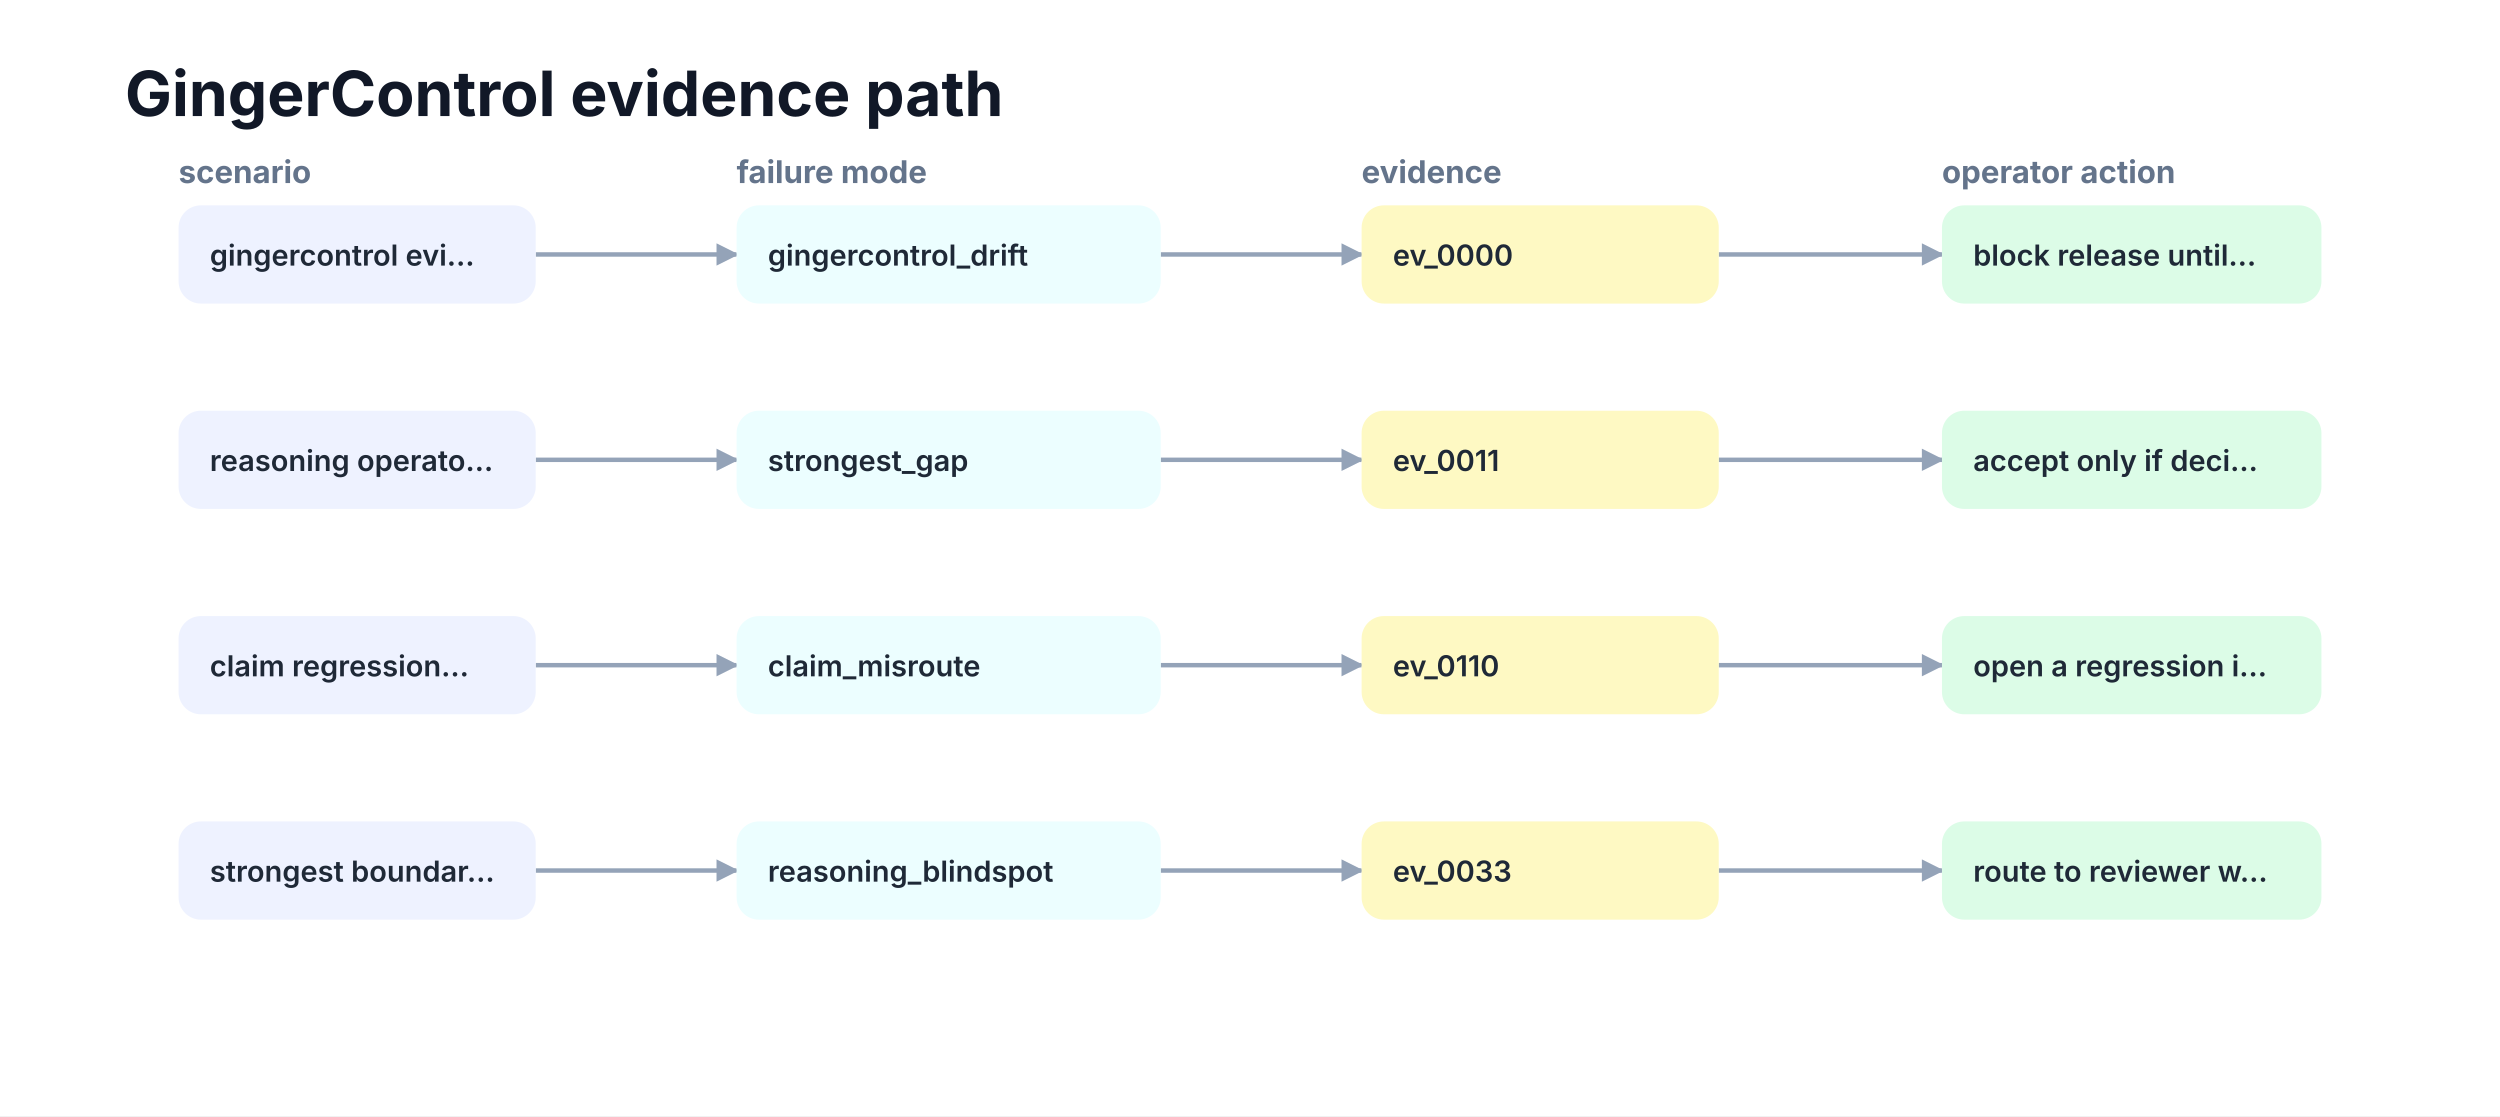
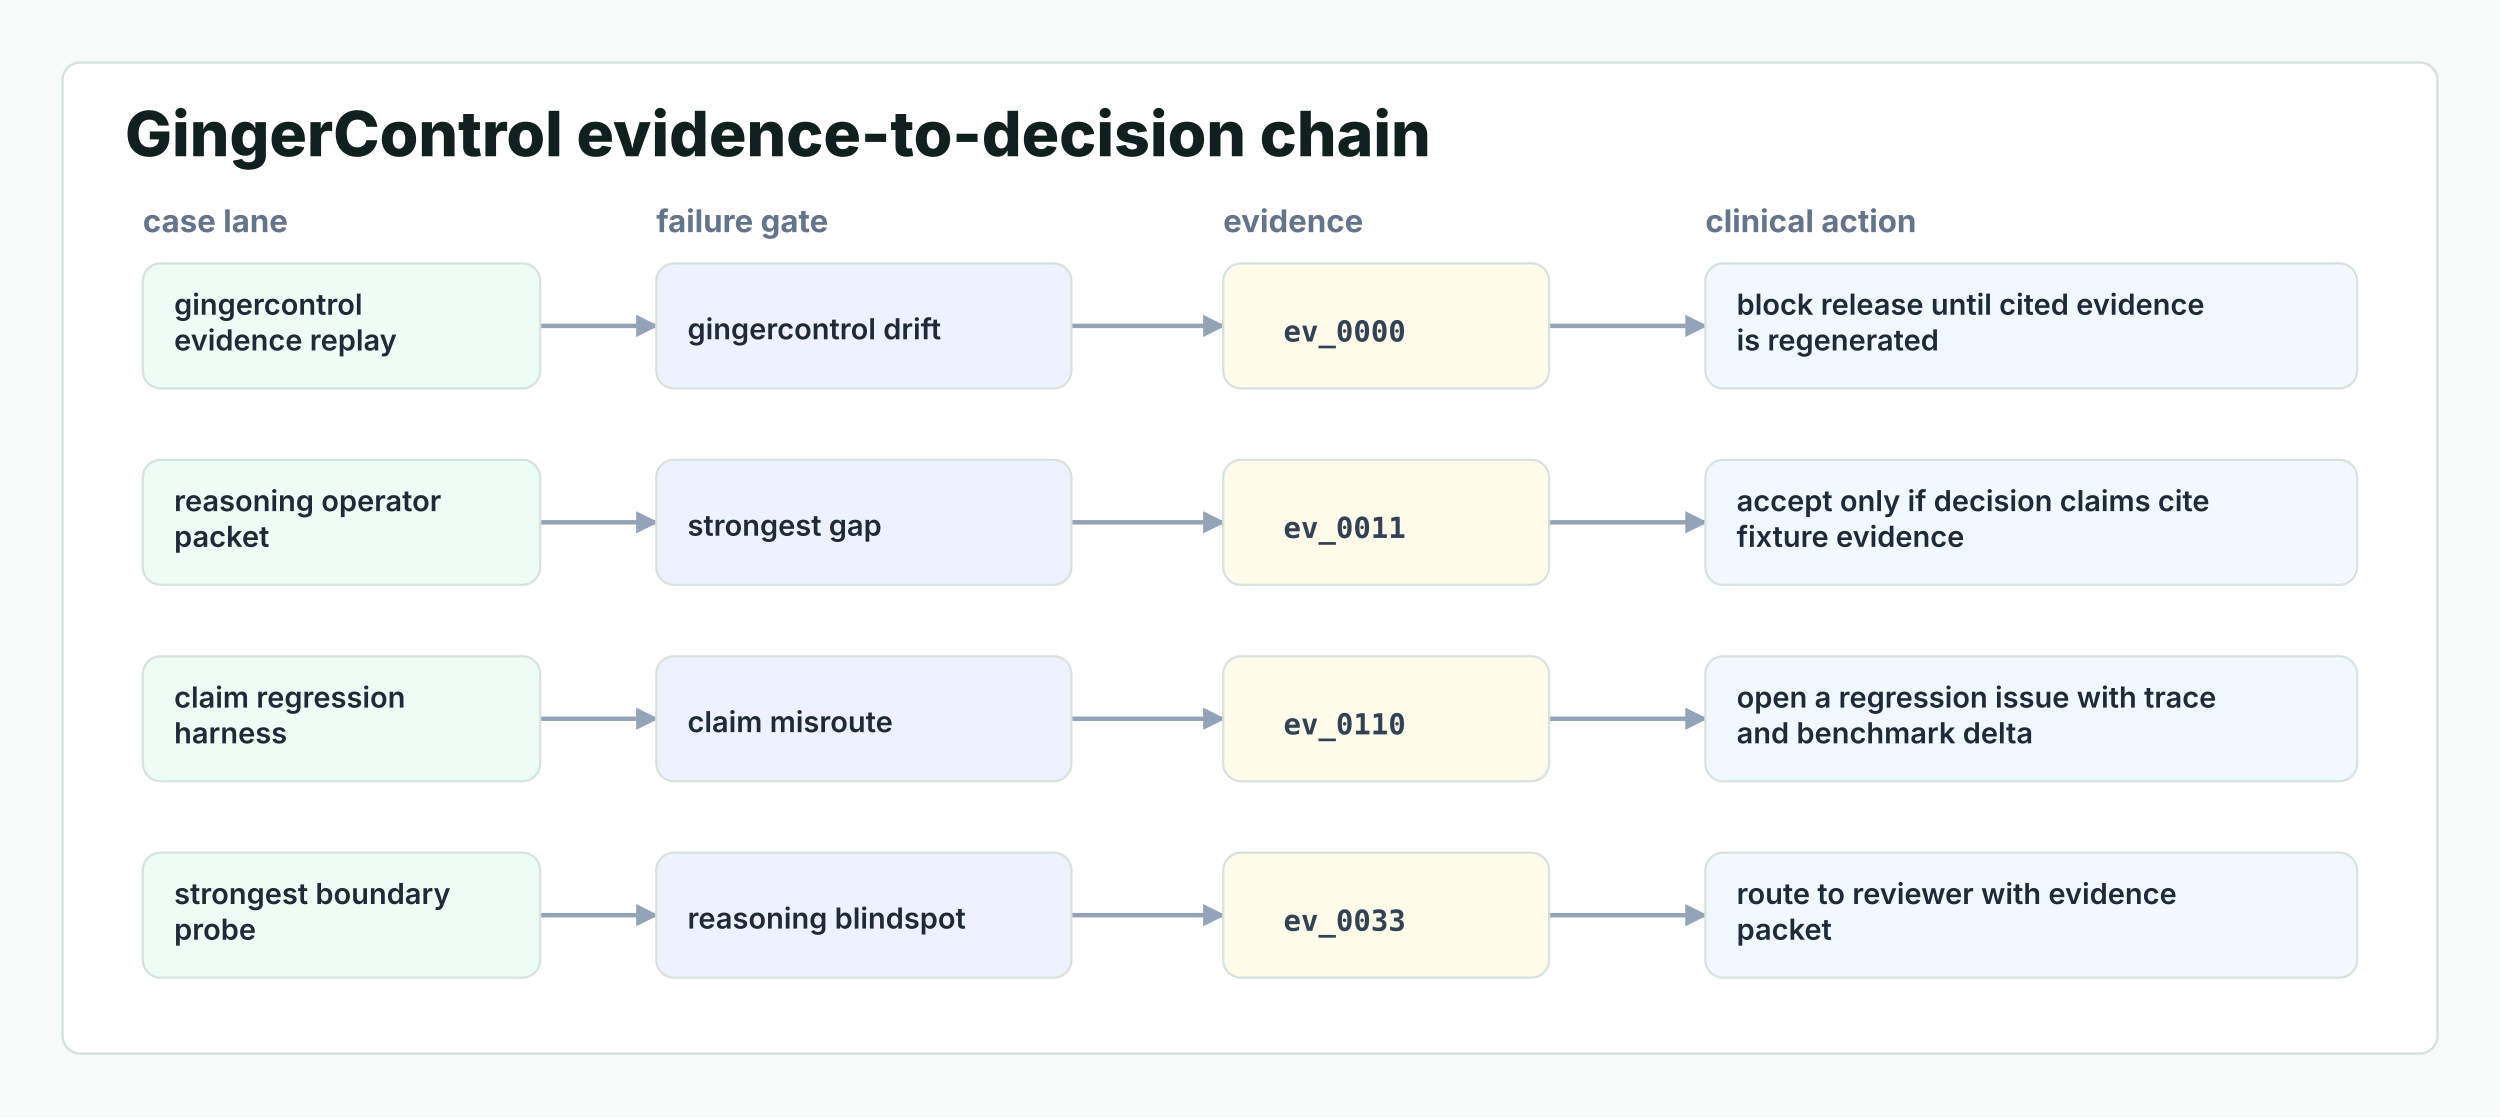
<svg xmlns="http://www.w3.org/2000/svg" width="1120" height="500" viewBox="0 0 1120 500" role="img" aria-label="GingerControl evidence map">
  <defs>
    <style>
-       .title { font: 750 28px -apple-system, BlinkMacSystemFont, "Segoe UI", sans-serif; fill:#111827; }
-       .node { font: 600 13px -apple-system, BlinkMacSystemFont, "Segoe UI", sans-serif; fill:#1f2937; }
-       .head { font: 700 14px -apple-system, BlinkMacSystemFont, "Segoe UI", sans-serif; fill:#64748b; }
+       .bg { fill:#f7faf9; }
+       .panel { fill:#ffffff; stroke:#d7e2df; stroke-width:1.1; }
+       .title { font:760 28px -apple-system,BlinkMacSystemFont,"Segoe UI",sans-serif; fill:#10201c; }
+       .node { font:620 13px -apple-system,BlinkMacSystemFont,"Segoe UI",sans-serif; fill:#1f2937; }
+       .head { font:700 14px -apple-system,BlinkMacSystemFont,"Segoe UI",sans-serif; fill:#64748b; }
+       .mono { font:720 13px ui-monospace,SFMono-Regular,Menlo,monospace; fill:#334155; }
      .edge { stroke:#94a3b8; stroke-width:2; fill:none; marker-end:url(#arrow); }
+       .lane { fill:#ecfdf5; stroke:#d7e2df; }
+       .failure { fill:#eef2ff; stroke:#d7e2df; }
+       .evidencebox { fill:#fffbeb; stroke:#d7e2df; }
+       .actionbox { fill:#f0f9ff; stroke:#d7e2df; }
    </style>
    <marker id="arrow" viewBox="0 0 10 10" refX="9" refY="5" markerWidth="5" markerHeight="5" orient="auto-start-reverse">
      <path d="M 0 0 L 10 5 L 0 10 z" fill="#94a3b8" />
    </marker>
  </defs>
-   <rect width="1120" height="500" fill="#ffffff" />
-   <text x="56" y="52" class="title">GingerControl evidence path</text>
-   <text x="80" y="82" class="head">scenario</text>
-   <text x="330" y="82" class="head">failure mode</text>
-   <text x="610" y="82" class="head">evidence</text>
-   <text x="870" y="82" class="head">operator action</text>
-   <path d="M240 114 L330 114" class="edge" />
-   <path d="M520 114 L610 114" class="edge" />
-   <path d="M770 114 L870 114" class="edge" />
-   <path d="M240 206 L330 206" class="edge" />
-   <path d="M520 206 L610 206" class="edge" />
-   <path d="M770 206 L870 206" class="edge" />
-   <path d="M240 298 L330 298" class="edge" />
-   <path d="M520 298 L610 298" class="edge" />
-   <path d="M770 298 L870 298" class="edge" />
-   <path d="M240 390 L330 390" class="edge" />
-   <path d="M520 390 L610 390" class="edge" />
-   <path d="M770 390 L870 390" class="edge" />
-   <rect x="80" y="92" width="160" height="44" rx="10" fill="#eef2ff" />
-   <text x="94" y="119" class="node">gingercontrol evi...</text>
-   <rect x="330" y="92" width="190" height="44" rx="10" fill="#ecfeff" />
-   <text x="344" y="119" class="node">gingercontrol_drift</text>
-   <rect x="610" y="92" width="160" height="44" rx="10" fill="#fef9c3" />
-   <text x="624" y="119" class="node">ev_0000</text>
-   <rect x="870" y="92" width="170" height="44" rx="10" fill="#dcfce7" />
-   <text x="884" y="119" class="node">block release until...</text>
-   <rect x="80" y="184" width="160" height="44" rx="10" fill="#eef2ff" />
-   <text x="94" y="211" class="node">reasoning operato...</text>
-   <rect x="330" y="184" width="190" height="44" rx="10" fill="#ecfeff" />
-   <text x="344" y="211" class="node">strongest_gap</text>
-   <rect x="610" y="184" width="160" height="44" rx="10" fill="#fef9c3" />
-   <text x="624" y="211" class="node">ev_0011</text>
-   <rect x="870" y="184" width="170" height="44" rx="10" fill="#dcfce7" />
-   <text x="884" y="211" class="node">accept only if deci...</text>
-   <rect x="80" y="276" width="160" height="44" rx="10" fill="#eef2ff" />
-   <text x="94" y="303" class="node">claim regression...</text>
-   <rect x="330" y="276" width="190" height="44" rx="10" fill="#ecfeff" />
-   <text x="344" y="303" class="node">claim_misroute</text>
-   <rect x="610" y="276" width="160" height="44" rx="10" fill="#fef9c3" />
-   <text x="624" y="303" class="node">ev_0110</text>
-   <rect x="870" y="276" width="170" height="44" rx="10" fill="#dcfce7" />
-   <text x="884" y="303" class="node">open a regression i...</text>
-   <rect x="80" y="368" width="160" height="44" rx="10" fill="#eef2ff" />
-   <text x="94" y="395" class="node">strongest boundar...</text>
-   <rect x="330" y="368" width="190" height="44" rx="10" fill="#ecfeff" />
-   <text x="344" y="395" class="node">reasoning_blindspot</text>
-   <rect x="610" y="368" width="160" height="44" rx="10" fill="#fef9c3" />
-   <text x="624" y="395" class="node">ev_0033</text>
-   <rect x="870" y="368" width="170" height="44" rx="10" fill="#dcfce7" />
-   <text x="884" y="395" class="node">route to reviewer w...</text>
+   <rect class="bg" width="1120" height="500" />
+   <rect class="panel" x="28" y="28" width="1064" height="444" rx="8" />
+   <text x="56" y="70" class="title">GingerControl evidence-to-decision chain</text>
+   <text x="64" y="104" class="head">case lane</text>
+   <text x="294" y="104" class="head">failure gate</text>
+   <text x="548" y="104" class="head">evidence</text>
+   <text x="764" y="104" class="head">clinical action</text>
+   <path d="M242 146 L294 146" class="edge" />
+   <path d="M480 146 L548 146" class="edge" />
+   <path d="M694 146 L764 146" class="edge" />
+   <path d="M242 234 L294 234" class="edge" />
+   <path d="M480 234 L548 234" class="edge" />
+   <path d="M694 234 L764 234" class="edge" />
+   <path d="M242 322 L294 322" class="edge" />
+   <path d="M480 322 L548 322" class="edge" />
+   <path d="M694 322 L764 322" class="edge" />
+   <path d="M242 410 L294 410" class="edge" />
+   <path d="M480 410 L548 410" class="edge" />
+   <path d="M694 410 L764 410" class="edge" />
+   <rect class="lane" x="64" y="118" width="178" height="56" rx="8" />
+   <text class="node" x="78" y="141">
+     <tspan x="78" dy="0">gingercontrol</tspan>
+     <tspan x="78" dy="16">evidence replay</tspan>
+   </text>
+   <rect class="failure" x="294" y="118" width="186" height="56" rx="8" />
+   <text x="308" y="152" class="node">gingercontrol drift</text>
+   <rect class="evidencebox" x="548" y="118" width="146" height="56" rx="8" />
+   <text x="575" y="153" class="mono">ev_0000</text>
+   <rect class="actionbox" x="764" y="118" width="292" height="56" rx="8" />
+   <text class="node" x="778" y="141">
+     <tspan x="778" dy="0">block release until cited evidence</tspan>
+     <tspan x="778" dy="16">is regenerated</tspan>
+   </text>
+   <rect class="lane" x="64" y="206" width="178" height="56" rx="8" />
+   <text class="node" x="78" y="229">
+     <tspan x="78" dy="0">reasoning operator</tspan>
+     <tspan x="78" dy="16">packet</tspan>
+   </text>
+   <rect class="failure" x="294" y="206" width="186" height="56" rx="8" />
+   <text x="308" y="240" class="node">strongest gap</text>
+   <rect class="evidencebox" x="548" y="206" width="146" height="56" rx="8" />
+   <text x="575" y="241" class="mono">ev_0011</text>
+   <rect class="actionbox" x="764" y="206" width="292" height="56" rx="8" />
+   <text class="node" x="778" y="229">
+     <tspan x="778" dy="0">accept only if decision claims cite</tspan>
+     <tspan x="778" dy="16">fixture evidence</tspan>
+   </text>
+   <rect class="lane" x="64" y="294" width="178" height="56" rx="8" />
+   <text class="node" x="78" y="317">
+     <tspan x="78" dy="0">claim regression</tspan>
+     <tspan x="78" dy="16">harness</tspan>
+   </text>
+   <rect class="failure" x="294" y="294" width="186" height="56" rx="8" />
+   <text x="308" y="328" class="node">claim misroute</text>
+   <rect class="evidencebox" x="548" y="294" width="146" height="56" rx="8" />
+   <text x="575" y="329" class="mono">ev_0110</text>
+   <rect class="actionbox" x="764" y="294" width="292" height="56" rx="8" />
+   <text class="node" x="778" y="317">
+     <tspan x="778" dy="0">open a regression issue with trace</tspan>
+     <tspan x="778" dy="16">and benchmark delta</tspan>
+   </text>
+   <rect class="lane" x="64" y="382" width="178" height="56" rx="8" />
+   <text class="node" x="78" y="405">
+     <tspan x="78" dy="0">strongest boundary</tspan>
+     <tspan x="78" dy="16">probe</tspan>
+   </text>
+   <rect class="failure" x="294" y="382" width="186" height="56" rx="8" />
+   <text x="308" y="416" class="node">reasoning blindspot</text>
+   <rect class="evidencebox" x="548" y="382" width="146" height="56" rx="8" />
+   <text x="575" y="417" class="mono">ev_0033</text>
+   <rect class="actionbox" x="764" y="382" width="292" height="56" rx="8" />
+   <text class="node" x="778" y="405">
+     <tspan x="778" dy="0">route to reviewer with evidence</tspan>
+     <tspan x="778" dy="16">packet</tspan>
+   </text>
</svg>
